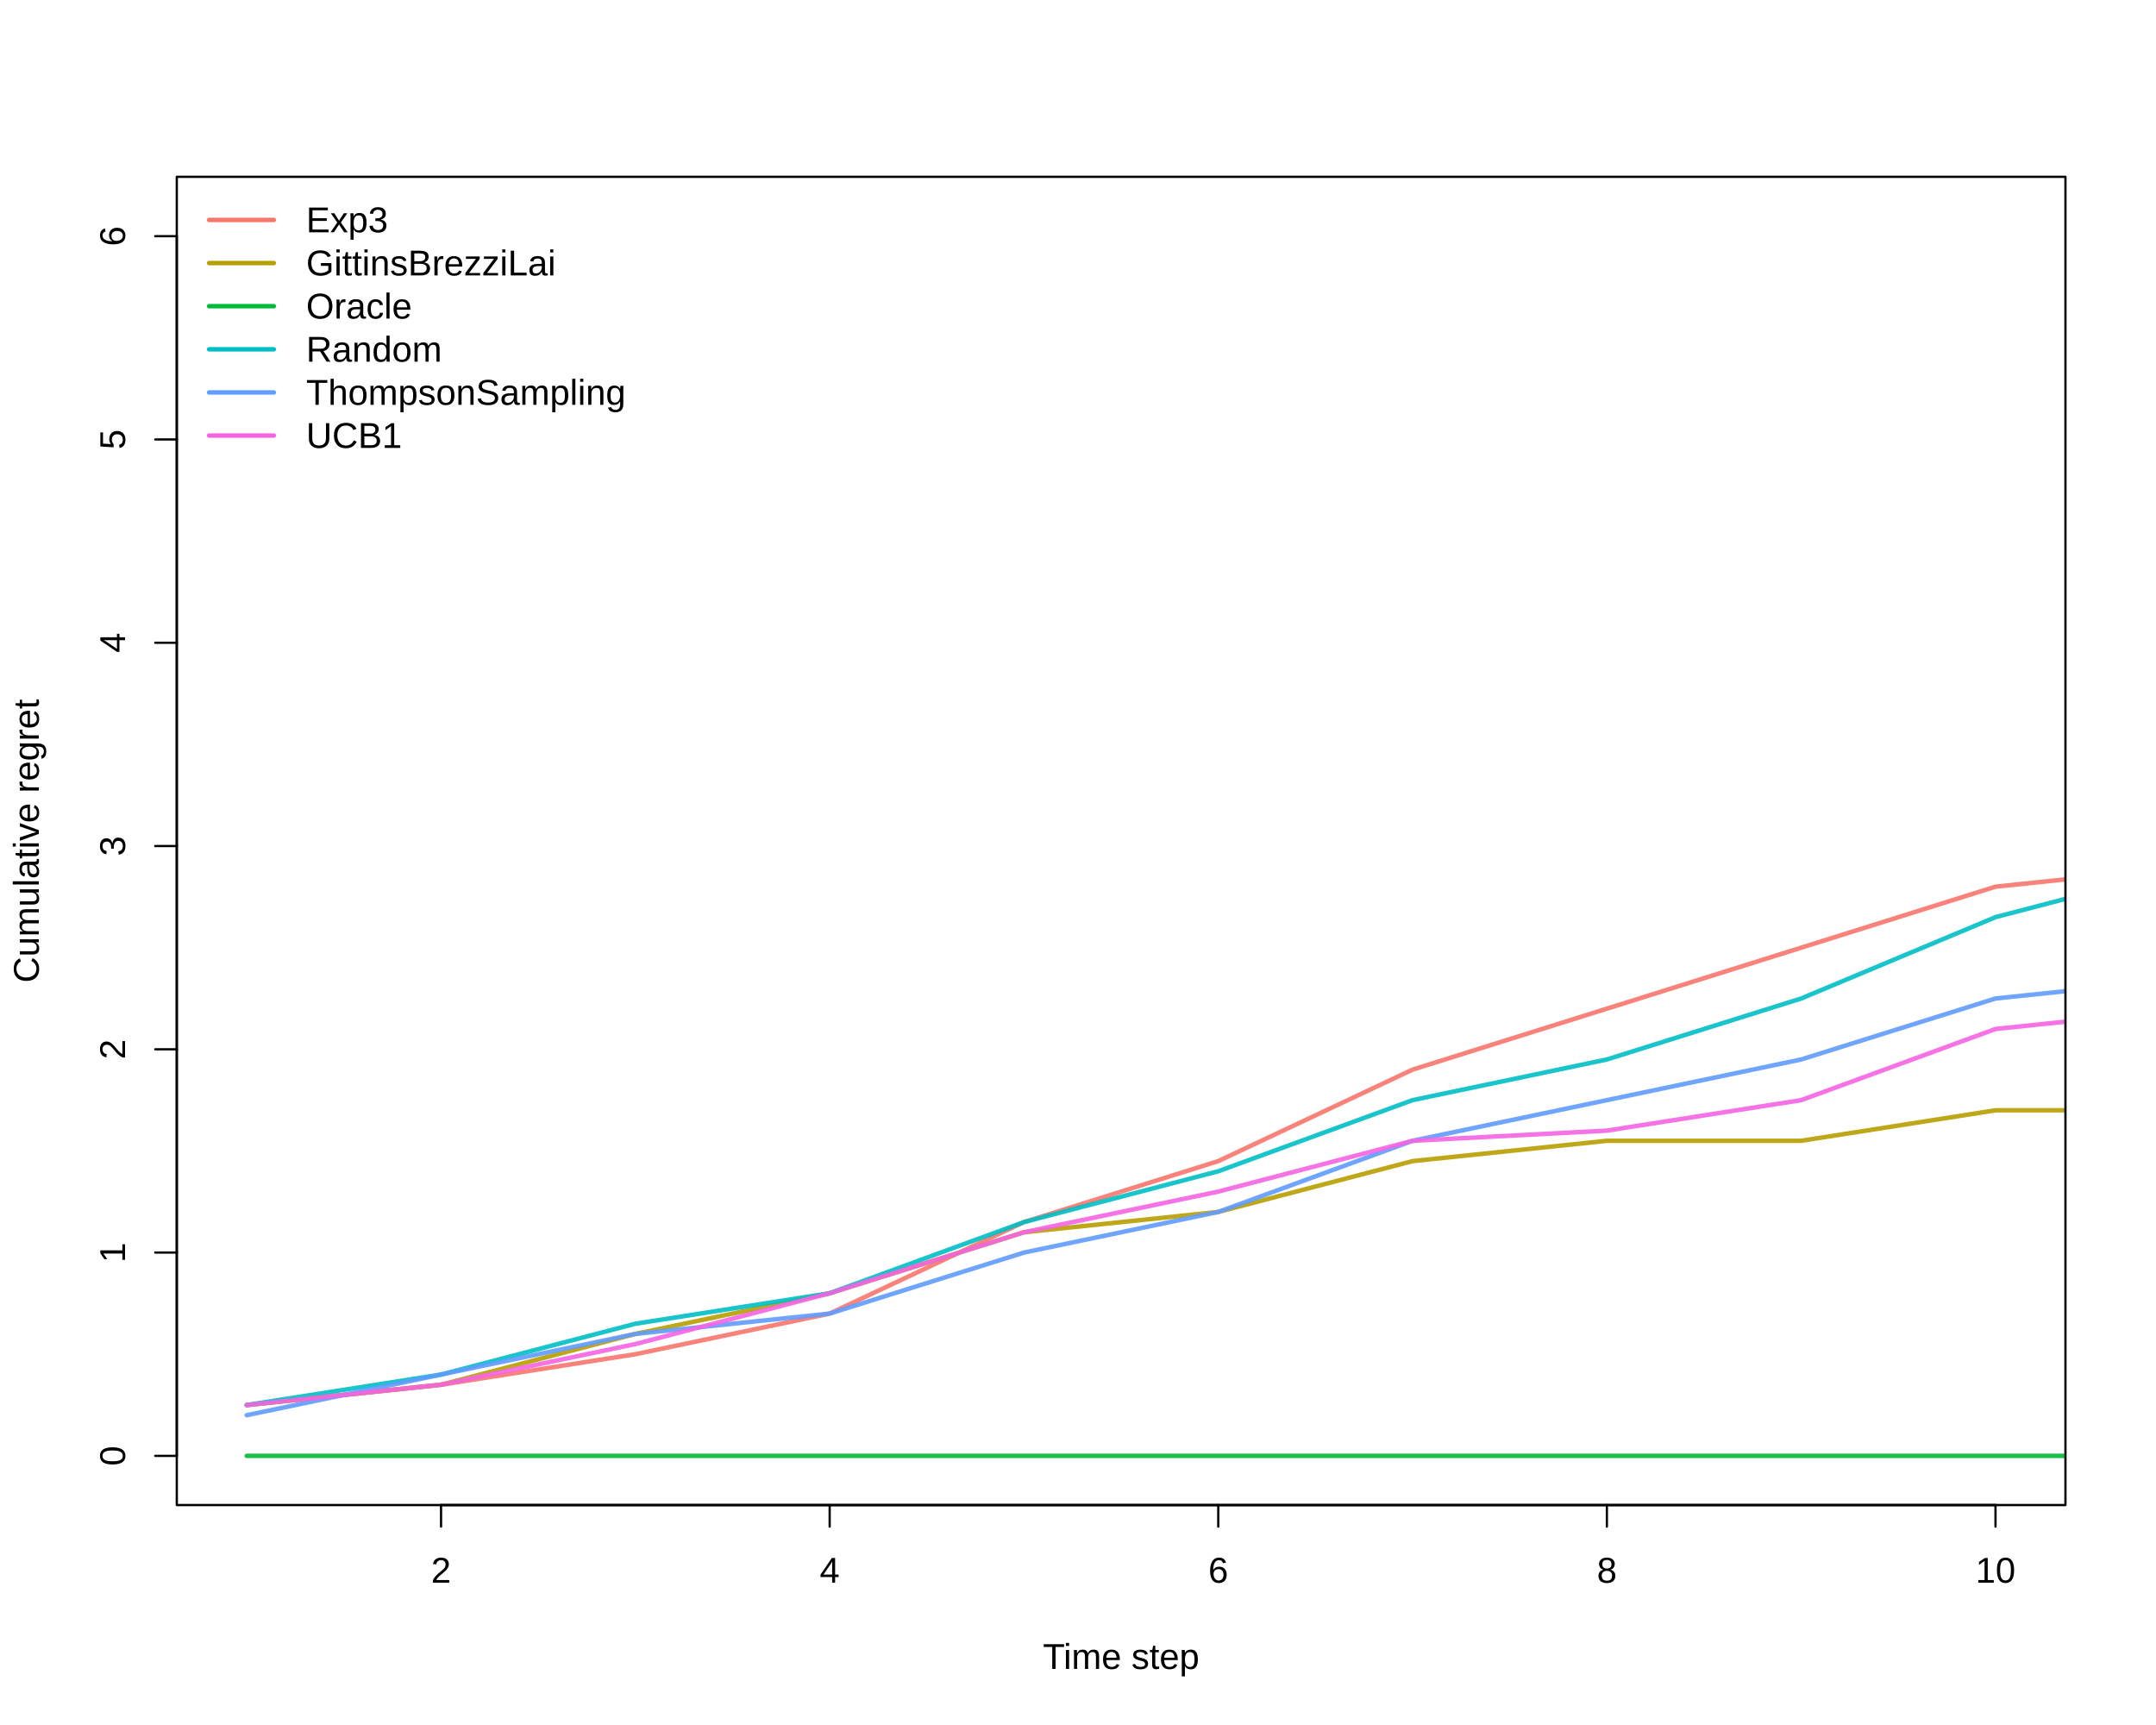
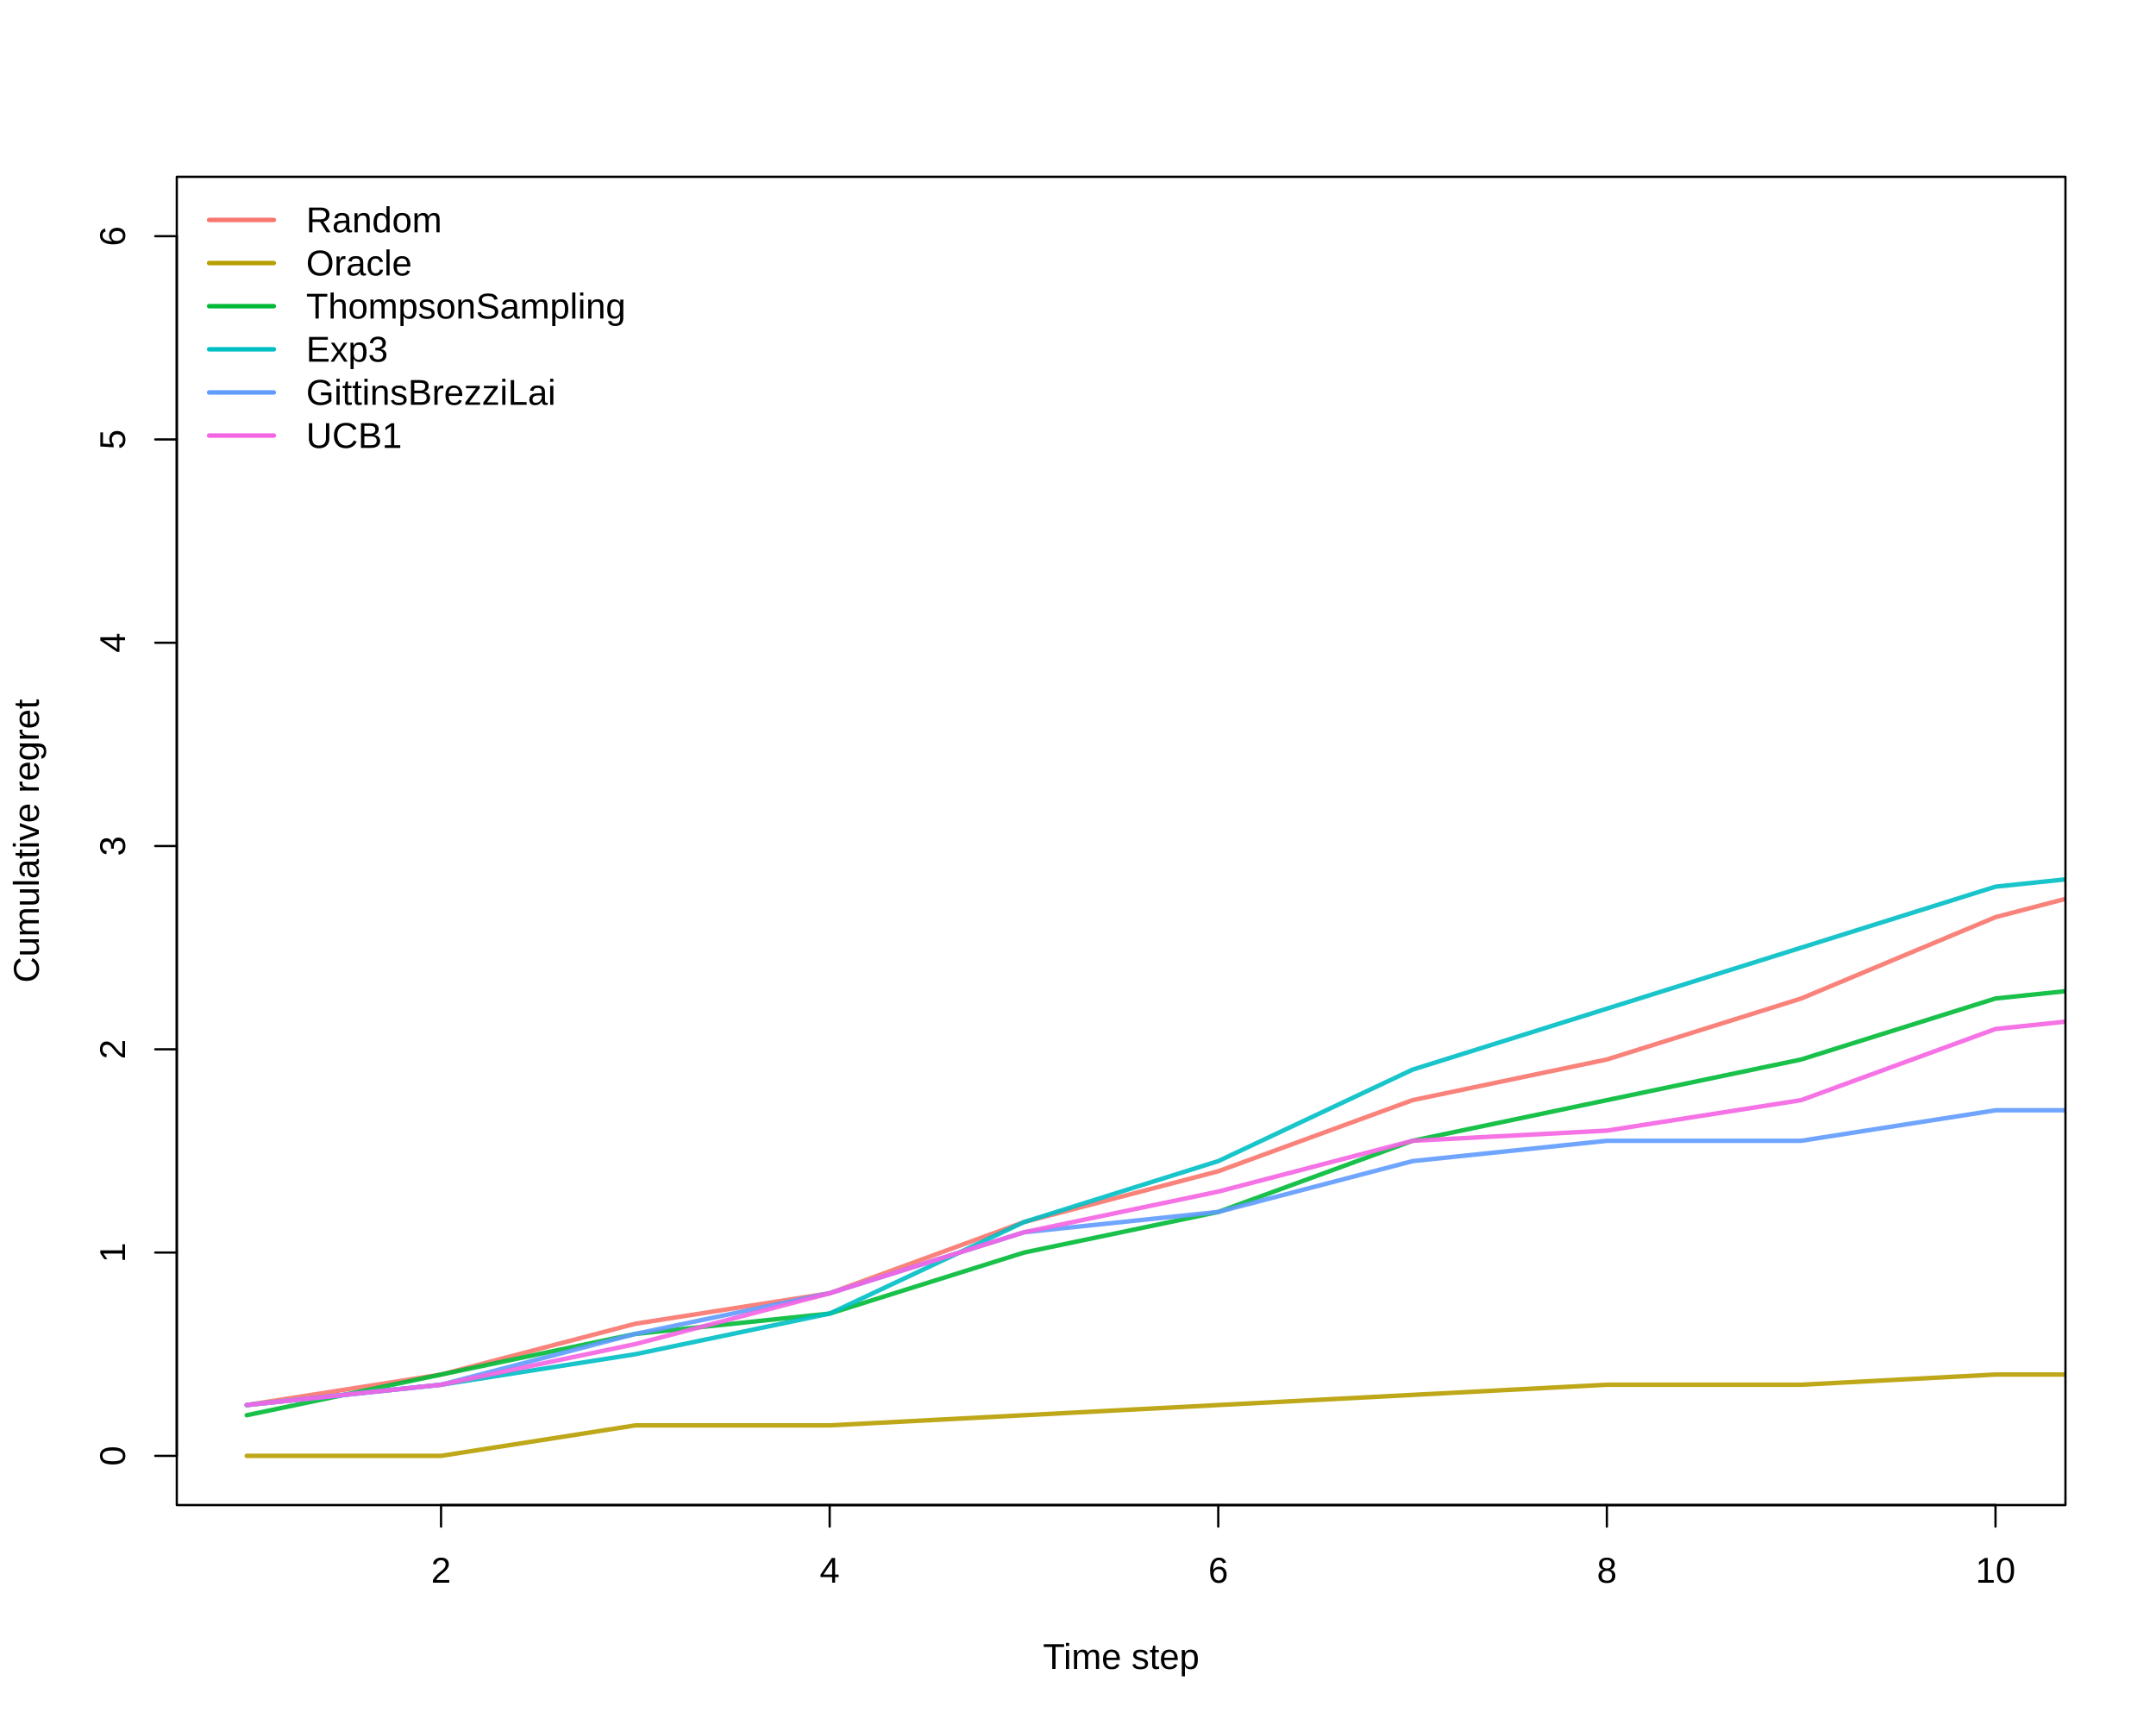
<svg xmlns="http://www.w3.org/2000/svg" viewBox="0 0 720.00 576.00">
  <defs>
    <style type="text/css">
    line, polyline, polygon, path, rect, circle {
      fill: none;
      stroke: #000000;
      stroke-linecap: round;
      stroke-linejoin: round;
      stroke-miterlimit: 10.00;
    }
  </style>
  </defs>
  <rect width="100%" height="100%" style="stroke: none; fill: #FFFFFF;" />
  <defs>
    <clipPath id="cpNTkuMDR8Njg5Ljc2fDUwMi41Nnw1OS4wNA==">
      <rect x="59.04" y="59.04" width="630.72" height="443.52" />
    </clipPath>
  </defs>
-   <polyline points="82.40,469.16 147.29,462.38 212.18,452.19 277.07,438.62 341.96,408.07 406.84,387.71 471.73,357.16 536.62,336.80 601.51,316.44 666.40,296.07 720.00,290.47 " style="stroke-width: 1.50; stroke: #F8766D; stroke-opacity: 0.90;" clip-path="url(#cpNTkuMDR8Njg5Ljc2fDUwMi41Nnw1OS4wNA==)" />
-   <polyline points="82.40,469.16 147.29,462.38 212.18,445.41 277.07,431.83 341.96,411.47 406.84,404.68 471.73,387.71 536.62,380.92 601.51,380.92 666.40,370.74 720.00,370.74 " style="stroke-width: 1.50; stroke: #B79F00; stroke-opacity: 0.90;" clip-path="url(#cpNTkuMDR8Njg5Ljc2fDUwMi41Nnw1OS4wNA==)" />
-   <polyline points="82.40,486.13 147.29,486.13 212.18,486.13 277.07,486.13 341.96,486.13 406.84,486.13 471.73,486.13 536.62,486.13 601.51,486.13 666.40,486.13 720.00,486.13 " style="stroke-width: 1.50; stroke: #00BA38; stroke-opacity: 0.90;" clip-path="url(#cpNTkuMDR8Njg5Ljc2fDUwMi41Nnw1OS4wNA==)" />
-   <polyline points="82.40,469.16 147.29,458.98 212.18,442.01 277.07,431.83 341.96,408.07 406.84,391.10 471.73,367.35 536.62,353.77 601.51,333.41 666.40,306.25 720.00,292.24 " style="stroke-width: 1.50; stroke: #00BFC4; stroke-opacity: 0.90;" clip-path="url(#cpNTkuMDR8Njg5Ljc2fDUwMi41Nnw1OS4wNA==)" />
-   <polyline points="82.40,472.56 147.29,458.98 212.18,445.41 277.07,438.62 341.96,418.25 406.84,404.68 471.73,380.92 536.62,367.35 601.51,353.77 666.40,333.41 720.00,327.80 " style="stroke-width: 1.50; stroke: #619CFF; stroke-opacity: 0.90;" clip-path="url(#cpNTkuMDR8Njg5Ljc2fDUwMi41Nnw1OS4wNA==)" />
+   <polyline points="82.40,469.16 147.29,458.98 212.18,442.01 277.07,431.83 341.96,408.07 406.84,391.10 471.73,367.35 536.62,353.77 601.51,333.41 666.40,306.25 720.00,292.24 " style="stroke-width: 1.50; stroke: #F8766D; stroke-opacity: 0.90;" clip-path="url(#cpNTkuMDR8Njg5Ljc2fDUwMi41Nnw1OS4wNA==)" />
+   <polyline points="82.40,486.13 147.29,486.13 212.18,475.95 277.07,475.95 341.96,472.56 406.84,469.16 471.73,465.77 536.62,462.38 601.51,462.38 666.40,458.98 720.00,458.98 " style="stroke-width: 1.50; stroke: #B79F00; stroke-opacity: 0.90;" clip-path="url(#cpNTkuMDR8Njg5Ljc2fDUwMi41Nnw1OS4wNA==)" />
+   <polyline points="82.40,472.56 147.29,458.98 212.18,445.41 277.07,438.62 341.96,418.25 406.84,404.68 471.73,380.92 536.62,367.35 601.51,353.77 666.40,333.41 720.00,327.80 " style="stroke-width: 1.50; stroke: #00BA38; stroke-opacity: 0.90;" clip-path="url(#cpNTkuMDR8Njg5Ljc2fDUwMi41Nnw1OS4wNA==)" />
+   <polyline points="82.40,469.16 147.29,462.38 212.18,452.19 277.07,438.62 341.96,408.07 406.84,387.71 471.73,357.16 536.62,336.80 601.51,316.44 666.40,296.07 720.00,290.47 " style="stroke-width: 1.50; stroke: #00BFC4; stroke-opacity: 0.90;" clip-path="url(#cpNTkuMDR8Njg5Ljc2fDUwMi41Nnw1OS4wNA==)" />
+   <polyline points="82.40,469.16 147.29,462.38 212.18,445.41 277.07,431.83 341.96,411.47 406.84,404.68 471.73,387.71 536.62,380.92 601.51,380.92 666.40,370.74 720.00,370.74 " style="stroke-width: 1.50; stroke: #619CFF; stroke-opacity: 0.90;" clip-path="url(#cpNTkuMDR8Njg5Ljc2fDUwMi41Nnw1OS4wNA==)" />
  <polyline points="82.40,469.16 147.29,462.38 212.18,448.80 277.07,431.83 341.96,411.47 406.84,397.89 471.73,380.92 536.62,377.53 601.51,367.35 666.40,343.59 720.00,337.98 " style="stroke-width: 1.50; stroke: #F564E3; stroke-opacity: 0.90;" clip-path="url(#cpNTkuMDR8Njg5Ljc2fDUwMi41Nnw1OS4wNA==)" />
  <defs>
    <clipPath id="cpMC4wMHw3MjAuMDB8NTc2LjAwfDAuMDA=">
      <rect x="0.00" y="0.00" width="720.00" height="576.00" />
    </clipPath>
  </defs>
  <line x1="147.29" y1="502.56" x2="666.40" y2="502.56" style="stroke-width: 0.75;" clip-path="url(#cpMC4wMHw3MjAuMDB8NTc2LjAwfDAuMDA=)" />
  <line x1="147.29" y1="502.56" x2="147.29" y2="509.76" style="stroke-width: 0.75;" clip-path="url(#cpMC4wMHw3MjAuMDB8NTc2LjAwfDAuMDA=)" />
  <line x1="277.07" y1="502.56" x2="277.07" y2="509.76" style="stroke-width: 0.75;" clip-path="url(#cpMC4wMHw3MjAuMDB8NTc2LjAwfDAuMDA=)" />
  <line x1="406.84" y1="502.56" x2="406.84" y2="509.76" style="stroke-width: 0.75;" clip-path="url(#cpMC4wMHw3MjAuMDB8NTc2LjAwfDAuMDA=)" />
  <line x1="536.62" y1="502.56" x2="536.62" y2="509.76" style="stroke-width: 0.75;" clip-path="url(#cpMC4wMHw3MjAuMDB8NTc2LjAwfDAuMDA=)" />
  <line x1="666.40" y1="502.56" x2="666.40" y2="509.76" style="stroke-width: 0.75;" clip-path="url(#cpMC4wMHw3MjAuMDB8NTc2LjAwfDAuMDA=)" />
  <g clip-path="url(#cpMC4wMHw3MjAuMDB8NTc2LjAwfDAuMDA=)">
    <text x="143.95" y="528.48" style="font-size: 12.00px; font-family: Liberation Sans;" textLength="6.67px" lengthAdjust="spacingAndGlyphs">2</text>
  </g>
  <g clip-path="url(#cpMC4wMHw3MjAuMDB8NTc2LjAwfDAuMDA=)">
    <text x="273.73" y="528.48" style="font-size: 12.00px; font-family: Liberation Sans;" textLength="6.67px" lengthAdjust="spacingAndGlyphs">4</text>
  </g>
  <g clip-path="url(#cpMC4wMHw3MjAuMDB8NTc2LjAwfDAuMDA=)">
    <text x="403.51" y="528.48" style="font-size: 12.00px; font-family: Liberation Sans;" textLength="6.67px" lengthAdjust="spacingAndGlyphs">6</text>
  </g>
  <g clip-path="url(#cpMC4wMHw3MjAuMDB8NTc2LjAwfDAuMDA=)">
    <text x="533.29" y="528.48" style="font-size: 12.00px; font-family: Liberation Sans;" textLength="6.67px" lengthAdjust="spacingAndGlyphs">8</text>
  </g>
  <g clip-path="url(#cpMC4wMHw3MjAuMDB8NTc2LjAwfDAuMDA=)">
    <text x="659.73" y="528.48" style="font-size: 12.00px; font-family: Liberation Sans;" textLength="13.34px" lengthAdjust="spacingAndGlyphs">10</text>
  </g>
  <line x1="59.04" y1="486.13" x2="59.04" y2="78.86" style="stroke-width: 0.75;" clip-path="url(#cpMC4wMHw3MjAuMDB8NTc2LjAwfDAuMDA=)" />
  <line x1="59.04" y1="486.13" x2="51.84" y2="486.13" style="stroke-width: 0.75;" clip-path="url(#cpMC4wMHw3MjAuMDB8NTc2LjAwfDAuMDA=)" />
  <line x1="59.04" y1="418.25" x2="51.84" y2="418.25" style="stroke-width: 0.75;" clip-path="url(#cpMC4wMHw3MjAuMDB8NTc2LjAwfDAuMDA=)" />
  <line x1="59.04" y1="350.38" x2="51.84" y2="350.38" style="stroke-width: 0.75;" clip-path="url(#cpMC4wMHw3MjAuMDB8NTc2LjAwfDAuMDA=)" />
  <line x1="59.04" y1="282.50" x2="51.84" y2="282.50" style="stroke-width: 0.75;" clip-path="url(#cpMC4wMHw3MjAuMDB8NTc2LjAwfDAuMDA=)" />
  <line x1="59.04" y1="214.62" x2="51.84" y2="214.62" style="stroke-width: 0.75;" clip-path="url(#cpMC4wMHw3MjAuMDB8NTc2LjAwfDAuMDA=)" />
  <line x1="59.04" y1="146.74" x2="51.84" y2="146.74" style="stroke-width: 0.75;" clip-path="url(#cpMC4wMHw3MjAuMDB8NTc2LjAwfDAuMDA=)" />
  <line x1="59.04" y1="78.86" x2="51.84" y2="78.86" style="stroke-width: 0.75;" clip-path="url(#cpMC4wMHw3MjAuMDB8NTc2LjAwfDAuMDA=)" />
  <g clip-path="url(#cpMC4wMHw3MjAuMDB8NTc2LjAwfDAuMDA=)">
    <text transform="translate(41.76,489.47) rotate(-90)" style="font-size: 12.00px; font-family: Liberation Sans;" textLength="6.67px" lengthAdjust="spacingAndGlyphs">0</text>
  </g>
  <g clip-path="url(#cpMC4wMHw3MjAuMDB8NTc2LjAwfDAuMDA=)">
    <text transform="translate(41.76,421.59) rotate(-90)" style="font-size: 12.00px; font-family: Liberation Sans;" textLength="6.67px" lengthAdjust="spacingAndGlyphs">1</text>
  </g>
  <g clip-path="url(#cpMC4wMHw3MjAuMDB8NTc2LjAwfDAuMDA=)">
    <text transform="translate(41.76,353.71) rotate(-90)" style="font-size: 12.00px; font-family: Liberation Sans;" textLength="6.67px" lengthAdjust="spacingAndGlyphs">2</text>
  </g>
  <g clip-path="url(#cpMC4wMHw3MjAuMDB8NTc2LjAwfDAuMDA=)">
    <text transform="translate(41.76,285.83) rotate(-90)" style="font-size: 12.00px; font-family: Liberation Sans;" textLength="6.67px" lengthAdjust="spacingAndGlyphs">3</text>
  </g>
  <g clip-path="url(#cpMC4wMHw3MjAuMDB8NTc2LjAwfDAuMDA=)">
    <text transform="translate(41.76,217.95) rotate(-90)" style="font-size: 12.00px; font-family: Liberation Sans;" textLength="6.67px" lengthAdjust="spacingAndGlyphs">4</text>
  </g>
  <g clip-path="url(#cpMC4wMHw3MjAuMDB8NTc2LjAwfDAuMDA=)">
    <text transform="translate(41.76,150.08) rotate(-90)" style="font-size: 12.00px; font-family: Liberation Sans;" textLength="6.67px" lengthAdjust="spacingAndGlyphs">5</text>
  </g>
  <g clip-path="url(#cpMC4wMHw3MjAuMDB8NTc2LjAwfDAuMDA=)">
    <text transform="translate(41.76,82.20) rotate(-90)" style="font-size: 12.00px; font-family: Liberation Sans;" textLength="6.67px" lengthAdjust="spacingAndGlyphs">6</text>
  </g>
  <g clip-path="url(#cpMC4wMHw3MjAuMDB8NTc2LjAwfDAuMDA=)">
    <text x="348.29" y="557.28" style="font-size: 12.00px; font-family: Liberation Sans;" textLength="52.22px" lengthAdjust="spacingAndGlyphs">Time step</text>
  </g>
  <g clip-path="url(#cpMC4wMHw3MjAuMDB8NTc2LjAwfDAuMDA=)">
    <text transform="translate(12.96,328.15) rotate(-90)" style="font-size: 12.00px; font-family: Liberation Sans;" textLength="94.70px" lengthAdjust="spacingAndGlyphs">Cumulative regret</text>
  </g>
  <polyline points="59.04,502.56 689.76,502.56 689.76,59.04 59.04,59.04 59.04,502.56 " style="stroke-width: 0.75;" clip-path="url(#cpMC4wMHw3MjAuMDB8NTc2LjAwfDAuMDA=)" />
  <defs>
    <clipPath id="cpNTkuMDR8Njg5Ljc2fDUwMi41Nnw1OS4wNA==">
      <rect x="59.04" y="59.04" width="630.72" height="443.52" />
    </clipPath>
  </defs>
  <line x1="69.84" y1="73.44" x2="91.44" y2="73.44" style="stroke-width: 1.50; stroke: #F8766D;" clip-path="url(#cpNTkuMDR8Njg5Ljc2fDUwMi41Nnw1OS4wNA==)" />
  <line x1="69.84" y1="87.84" x2="91.44" y2="87.84" style="stroke-width: 1.50; stroke: #B79F00;" clip-path="url(#cpNTkuMDR8Njg5Ljc2fDUwMi41Nnw1OS4wNA==)" />
  <line x1="69.84" y1="102.24" x2="91.44" y2="102.24" style="stroke-width: 1.50; stroke: #00BA38;" clip-path="url(#cpNTkuMDR8Njg5Ljc2fDUwMi41Nnw1OS4wNA==)" />
  <line x1="69.84" y1="116.64" x2="91.44" y2="116.64" style="stroke-width: 1.50; stroke: #00BFC4;" clip-path="url(#cpNTkuMDR8Njg5Ljc2fDUwMi41Nnw1OS4wNA==)" />
  <line x1="69.84" y1="131.04" x2="91.44" y2="131.04" style="stroke-width: 1.50; stroke: #619CFF;" clip-path="url(#cpNTkuMDR8Njg5Ljc2fDUwMi41Nnw1OS4wNA==)" />
  <line x1="69.84" y1="145.44" x2="91.44" y2="145.44" style="stroke-width: 1.50; stroke: #F564E3;" clip-path="url(#cpNTkuMDR8Njg5Ljc2fDUwMi41Nnw1OS4wNA==)" />
  <g clip-path="url(#cpNTkuMDR8Njg5Ljc2fDUwMi41Nnw1OS4wNA==)">
-     <text x="102.24" y="77.56" style="font-size: 12.00px; font-family: Liberation Sans;" textLength="27.34px" lengthAdjust="spacingAndGlyphs">Exp3</text>
+     <text x="102.24" y="77.56" style="font-size: 12.00px; font-family: Liberation Sans;" textLength="45.36px" lengthAdjust="spacingAndGlyphs">Random</text>
  </g>
  <g clip-path="url(#cpNTkuMDR8Njg5Ljc2fDUwMi41Nnw1OS4wNA==)">
-     <text x="102.24" y="91.97" style="font-size: 12.00px; font-family: Liberation Sans;" textLength="83.36px" lengthAdjust="spacingAndGlyphs">GittinsBrezziLai</text>
+     <text x="102.24" y="91.97" style="font-size: 12.00px; font-family: Liberation Sans;" textLength="35.34px" lengthAdjust="spacingAndGlyphs">Oracle</text>
  </g>
  <g clip-path="url(#cpNTkuMDR8Njg5Ljc2fDUwMi41Nnw1OS4wNA==)">
-     <text x="102.24" y="106.37" style="font-size: 12.00px; font-family: Liberation Sans;" textLength="35.34px" lengthAdjust="spacingAndGlyphs">Oracle</text>
+     <text x="102.24" y="106.37" style="font-size: 12.00px; font-family: Liberation Sans;" textLength="106.72px" lengthAdjust="spacingAndGlyphs">ThompsonSampling</text>
  </g>
  <g clip-path="url(#cpNTkuMDR8Njg5Ljc2fDUwMi41Nnw1OS4wNA==)">
-     <text x="102.24" y="120.77" style="font-size: 12.00px; font-family: Liberation Sans;" textLength="45.36px" lengthAdjust="spacingAndGlyphs">Random</text>
+     <text x="102.24" y="120.77" style="font-size: 12.00px; font-family: Liberation Sans;" textLength="27.34px" lengthAdjust="spacingAndGlyphs">Exp3</text>
  </g>
  <g clip-path="url(#cpNTkuMDR8Njg5Ljc2fDUwMi41Nnw1OS4wNA==)">
-     <text x="102.24" y="135.17" style="font-size: 12.00px; font-family: Liberation Sans;" textLength="106.72px" lengthAdjust="spacingAndGlyphs">ThompsonSampling</text>
+     <text x="102.24" y="135.17" style="font-size: 12.00px; font-family: Liberation Sans;" textLength="83.36px" lengthAdjust="spacingAndGlyphs">GittinsBrezziLai</text>
  </g>
  <g clip-path="url(#cpNTkuMDR8Njg5Ljc2fDUwMi41Nnw1OS4wNA==)">
    <text x="102.24" y="149.56" style="font-size: 12.00px; font-family: Liberation Sans;" textLength="32.02px" lengthAdjust="spacingAndGlyphs">UCB1</text>
  </g>
</svg>
